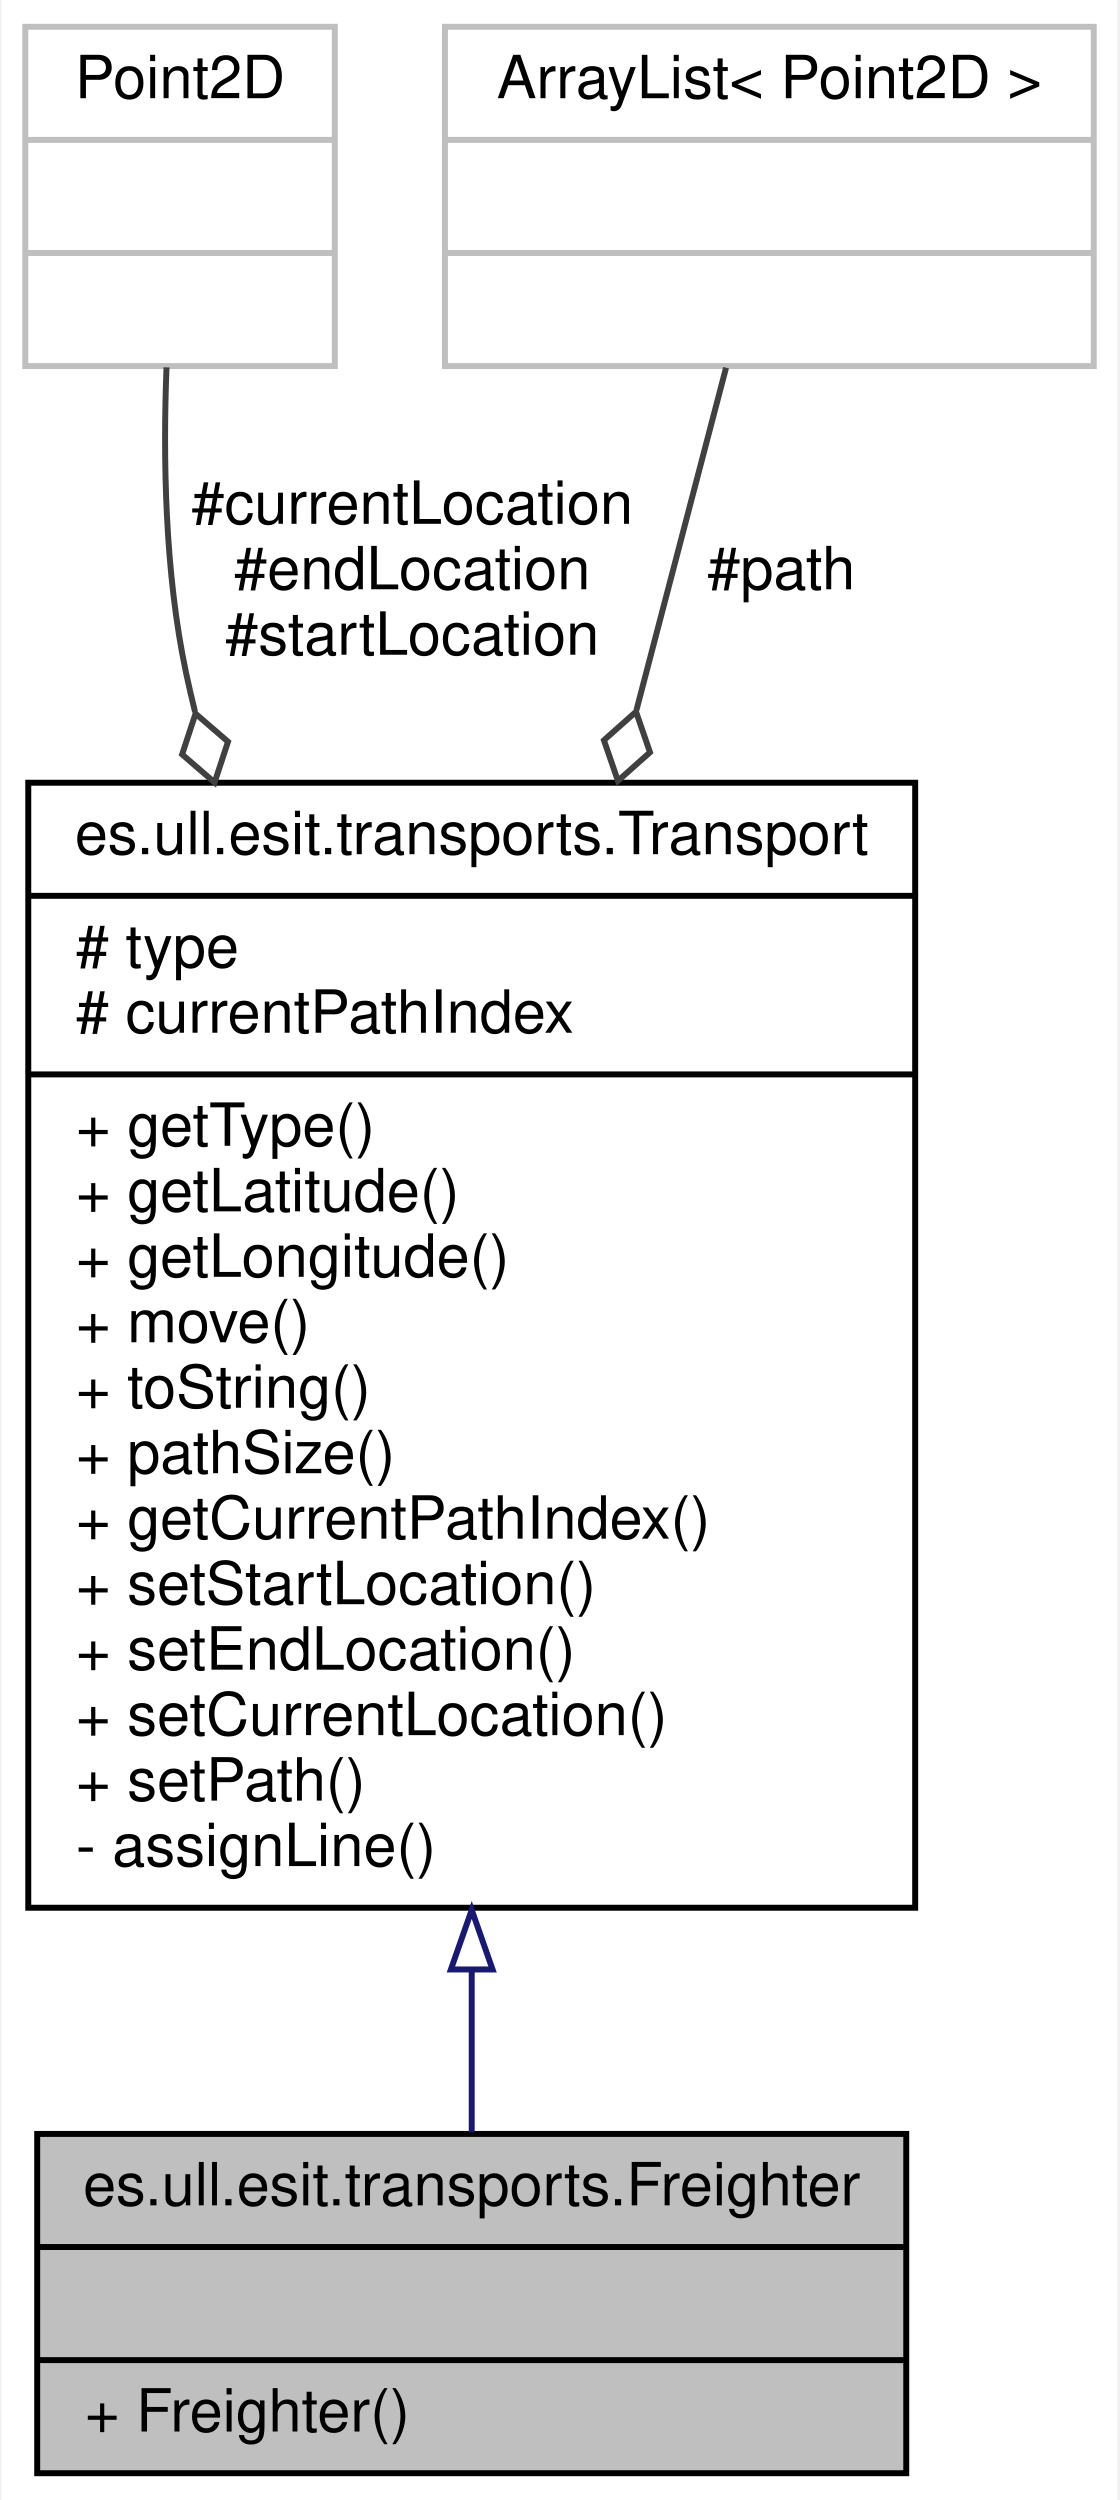
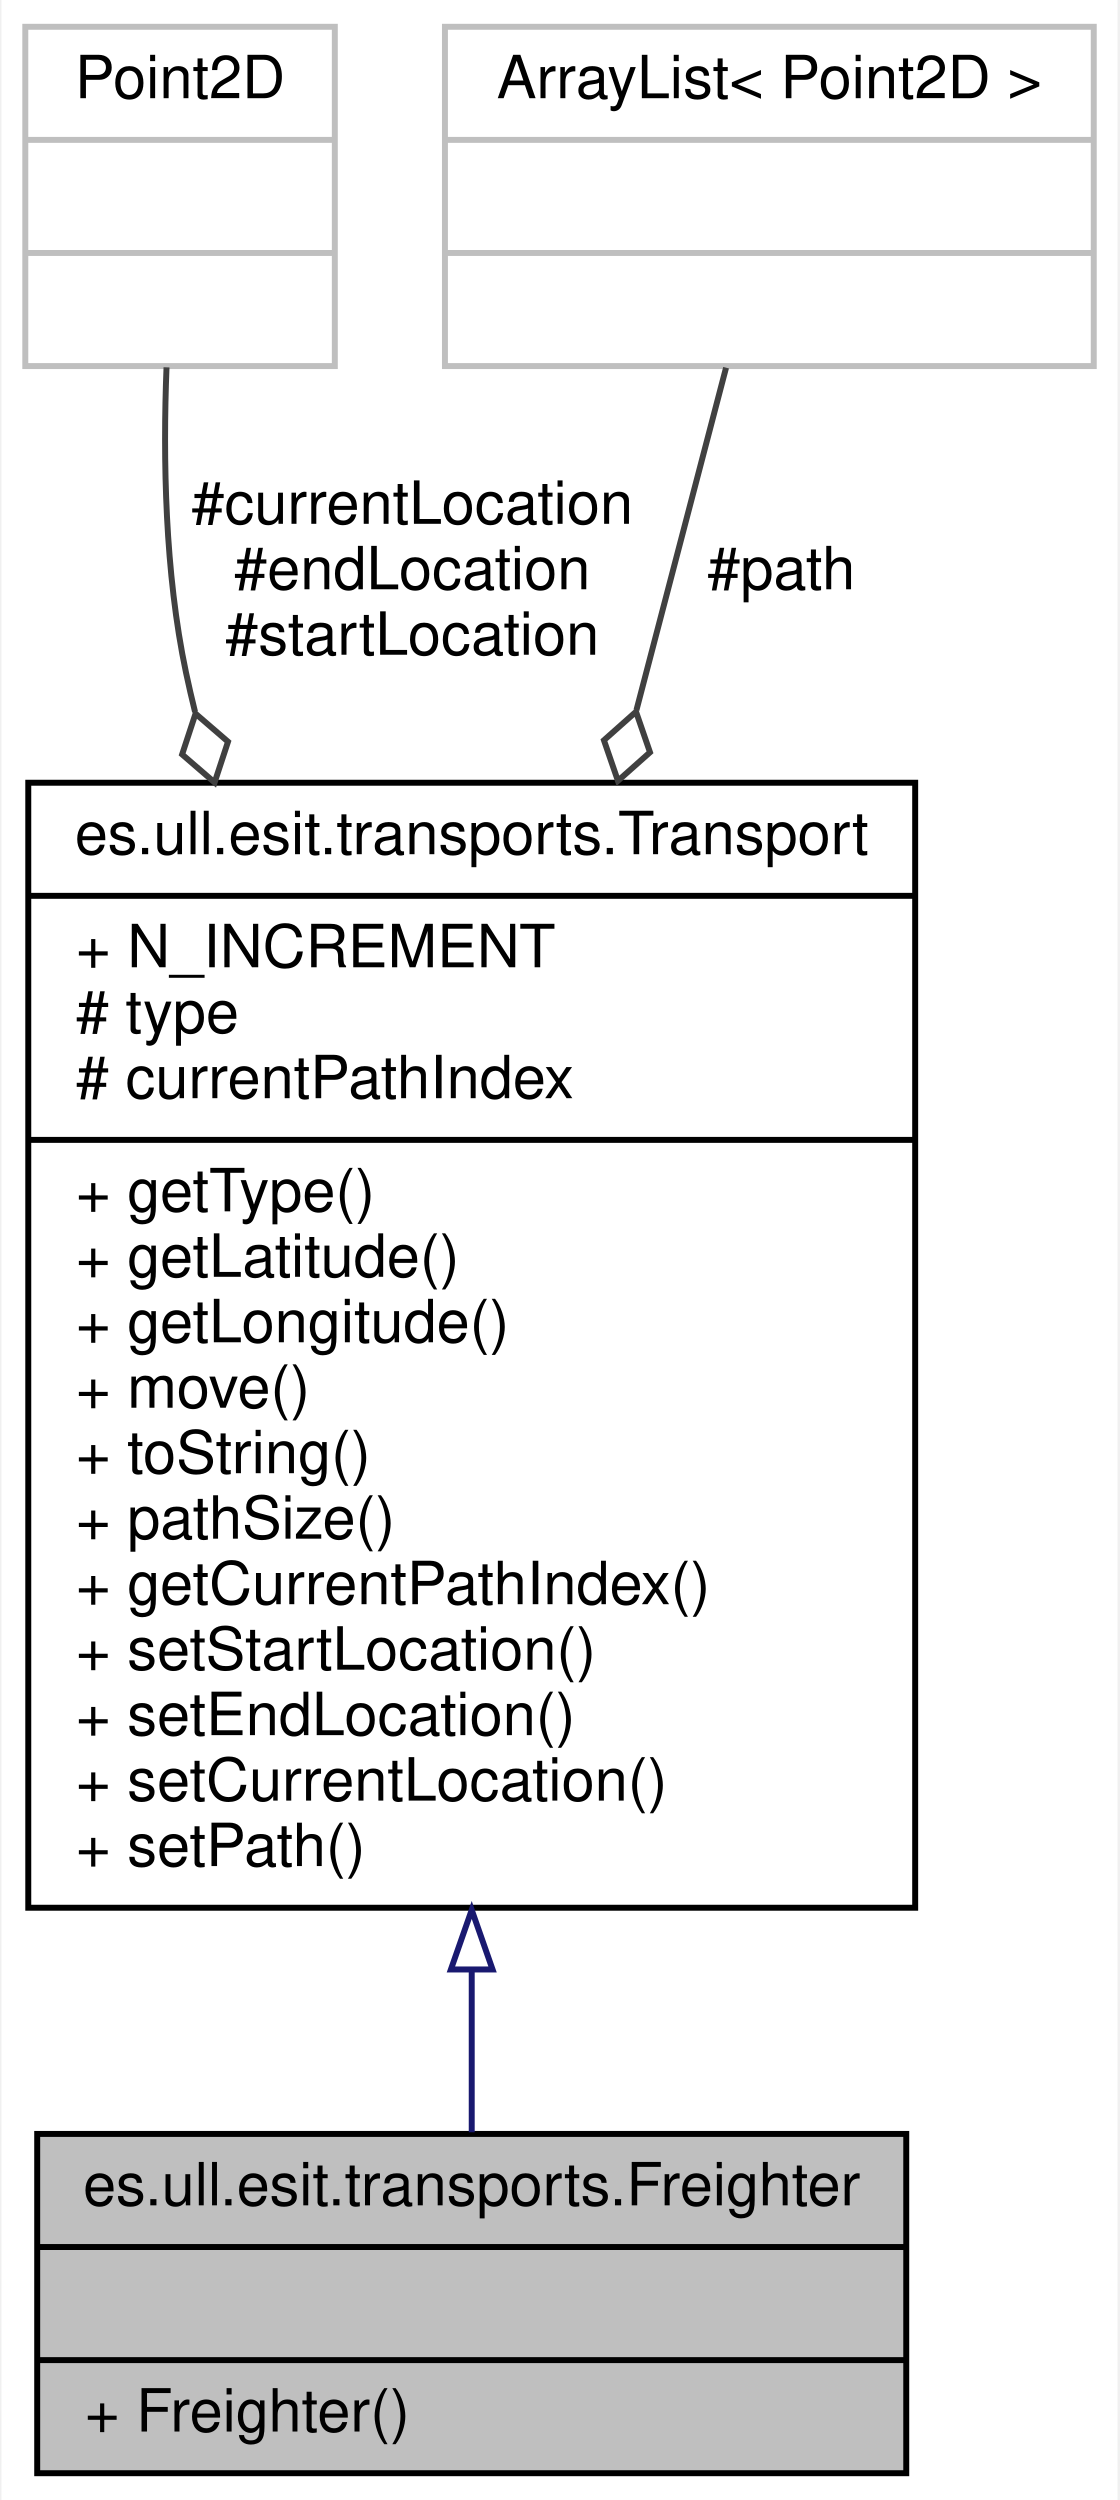
<svg xmlns="http://www.w3.org/2000/svg" xmlns:xlink="http://www.w3.org/1999/xlink" width="188pt" height="420pt" viewBox="0.00 0.00 187.50 420.00">
  <g id="graph0" class="graph" transform="scale(1 1) rotate(0) translate(4 416)">
    <polygon fill="white" stroke="none" points="-4,4 -4,-416 183.5,-416 183.5,4 -4,4" />
    <g id="node1" class="node">
      <polygon fill="#bfbfbf" stroke="black" points="2,-0.5 2,-57.5 148,-57.5 148,-0.5 2,-0.5" />
      <text text-anchor="middle" x="75" y="-45.5" font-family="Helvetica,sans-Serif" font-size="10.00">es.ull.esit.transports.Freighter</text>
      <polyline fill="none" stroke="black" points="2,-38.5 148,-38.5 " />
      <text text-anchor="middle" x="75" y="-26.5" font-family="Helvetica,sans-Serif" font-size="10.00"> </text>
      <polyline fill="none" stroke="black" points="2,-19.5 148,-19.5 " />
      <text text-anchor="start" x="10" y="-7.5" font-family="Helvetica,sans-Serif" font-size="10.00">+ Freighter()</text>
    </g>
    <g id="node2" class="node">
      <g id="a_node2">
        <a xlink:href="classes_1_1ull_1_1esit_1_1transports_1_1_transport.html" target="_top" xlink:title="Abstract class to represent a transport. ">
          <polygon fill="white" stroke="black" points="0.5,-95.5 0.5,-284.5 149.5,-284.5 149.5,-95.5 0.5,-95.5" />
          <text text-anchor="middle" x="75" y="-272.5" font-family="Helvetica,sans-Serif" font-size="10.00">es.ull.esit.transports.Transport</text>
          <polyline fill="none" stroke="black" points="0.5,-265.5 149.5,-265.5 " />
-           <text text-anchor="start" x="8.5" y="-253.5" font-family="Helvetica,sans-Serif" font-size="10.00"># type</text>
-           <text text-anchor="start" x="8.5" y="-242.5" font-family="Helvetica,sans-Serif" font-size="10.00"># currentPathIndex</text>
-           <polyline fill="none" stroke="black" points="0.5,-235.5 149.5,-235.5 " />
-           <text text-anchor="start" x="8.5" y="-223.5" font-family="Helvetica,sans-Serif" font-size="10.00">+ getType()</text>
-           <text text-anchor="start" x="8.5" y="-212.5" font-family="Helvetica,sans-Serif" font-size="10.00">+ getLatitude()</text>
-           <text text-anchor="start" x="8.5" y="-201.5" font-family="Helvetica,sans-Serif" font-size="10.00">+ getLongitude()</text>
-           <text text-anchor="start" x="8.5" y="-190.5" font-family="Helvetica,sans-Serif" font-size="10.00">+ move()</text>
-           <text text-anchor="start" x="8.5" y="-179.5" font-family="Helvetica,sans-Serif" font-size="10.00">+ toString()</text>
-           <text text-anchor="start" x="8.5" y="-168.5" font-family="Helvetica,sans-Serif" font-size="10.00">+ pathSize()</text>
-           <text text-anchor="start" x="8.5" y="-157.5" font-family="Helvetica,sans-Serif" font-size="10.00">+ getCurrentPathIndex()</text>
-           <text text-anchor="start" x="8.5" y="-146.5" font-family="Helvetica,sans-Serif" font-size="10.00">+ setStartLocation()</text>
-           <text text-anchor="start" x="8.5" y="-135.5" font-family="Helvetica,sans-Serif" font-size="10.00">+ setEndLocation()</text>
-           <text text-anchor="start" x="8.5" y="-124.5" font-family="Helvetica,sans-Serif" font-size="10.00">+ setCurrentLocation()</text>
-           <text text-anchor="start" x="8.5" y="-113.5" font-family="Helvetica,sans-Serif" font-size="10.00">+ setPath()</text>
-           <text text-anchor="start" x="8.5" y="-102.5" font-family="Helvetica,sans-Serif" font-size="10.00">- assignLine()</text>
+           <text text-anchor="start" x="8.5" y="-253.5" font-family="Helvetica,sans-Serif" font-size="10.00">+ N_INCREMENT</text>
+           <text text-anchor="start" x="8.5" y="-242.5" font-family="Helvetica,sans-Serif" font-size="10.00"># type</text>
+           <text text-anchor="start" x="8.5" y="-231.5" font-family="Helvetica,sans-Serif" font-size="10.00"># currentPathIndex</text>
+           <polyline fill="none" stroke="black" points="0.5,-224.5 149.5,-224.5 " />
+           <text text-anchor="start" x="8.5" y="-212.5" font-family="Helvetica,sans-Serif" font-size="10.00">+ getType()</text>
+           <text text-anchor="start" x="8.5" y="-201.5" font-family="Helvetica,sans-Serif" font-size="10.00">+ getLatitude()</text>
+           <text text-anchor="start" x="8.5" y="-190.5" font-family="Helvetica,sans-Serif" font-size="10.00">+ getLongitude()</text>
+           <text text-anchor="start" x="8.5" y="-179.5" font-family="Helvetica,sans-Serif" font-size="10.00">+ move()</text>
+           <text text-anchor="start" x="8.5" y="-168.5" font-family="Helvetica,sans-Serif" font-size="10.00">+ toString()</text>
+           <text text-anchor="start" x="8.5" y="-157.5" font-family="Helvetica,sans-Serif" font-size="10.00">+ pathSize()</text>
+           <text text-anchor="start" x="8.5" y="-146.5" font-family="Helvetica,sans-Serif" font-size="10.00">+ getCurrentPathIndex()</text>
+           <text text-anchor="start" x="8.5" y="-135.5" font-family="Helvetica,sans-Serif" font-size="10.00">+ setStartLocation()</text>
+           <text text-anchor="start" x="8.5" y="-124.5" font-family="Helvetica,sans-Serif" font-size="10.00">+ setEndLocation()</text>
+           <text text-anchor="start" x="8.5" y="-113.5" font-family="Helvetica,sans-Serif" font-size="10.00">+ setCurrentLocation()</text>
+           <text text-anchor="start" x="8.5" y="-102.5" font-family="Helvetica,sans-Serif" font-size="10.00">+ setPath()</text>
        </a>
      </g>
    </g>
    <g id="edge1" class="edge">
      <path fill="none" stroke="midnightblue" d="M75,-85.079C75,-75.187 75,-65.854 75,-57.779" />
      <polygon fill="none" stroke="midnightblue" points="71.5,-85.13 75,-95.13 78.5,-85.13 71.5,-85.13" />
    </g>
    <g id="node3" class="node">
      <polygon fill="white" stroke="#bfbfbf" points="0,-354.5 0,-411.5 52,-411.5 52,-354.5 0,-354.5" />
      <text text-anchor="middle" x="26" y="-399.5" font-family="Helvetica,sans-Serif" font-size="10.00">Point2D</text>
      <polyline fill="none" stroke="#bfbfbf" points="0,-392.5 52,-392.5 " />
      <text text-anchor="middle" x="26" y="-380.5" font-family="Helvetica,sans-Serif" font-size="10.00"> </text>
      <polyline fill="none" stroke="#bfbfbf" points="0,-373.5 52,-373.5 " />
      <text text-anchor="middle" x="26" y="-361.5" font-family="Helvetica,sans-Serif" font-size="10.00"> </text>
    </g>
    <g id="edge2" class="edge">
      <path fill="none" stroke="#404040" d="M23.726,-354.288C23.125,-339.001 23.446,-319.773 27,-303 27.465,-300.806 27.974,-298.602 28.521,-296.391" />
      <polygon fill="none" stroke="#404040" points="28.6,-296.108 26.346,-289.258 31.803,-284.543 34.056,-291.393 28.6,-296.108" />
      <text text-anchor="middle" x="65" y="-328" font-family="Helvetica,sans-Serif" font-size="10.00"> #currentLocation</text>
      <text text-anchor="middle" x="65" y="-317" font-family="Helvetica,sans-Serif" font-size="10.00">#endLocation</text>
      <text text-anchor="middle" x="65" y="-306" font-family="Helvetica,sans-Serif" font-size="10.00">#startLocation</text>
    </g>
    <g id="node4" class="node">
      <polygon fill="white" stroke="#bfbfbf" points="70.5,-354.5 70.5,-411.5 179.5,-411.5 179.5,-354.5 70.5,-354.5" />
      <text text-anchor="middle" x="125" y="-399.5" font-family="Helvetica,sans-Serif" font-size="10.00">ArrayList&lt; Point2D &gt;</text>
      <polyline fill="none" stroke="#bfbfbf" points="70.5,-392.5 179.5,-392.5 " />
      <text text-anchor="middle" x="125" y="-380.5" font-family="Helvetica,sans-Serif" font-size="10.00"> </text>
      <polyline fill="none" stroke="#bfbfbf" points="70.5,-373.5 179.5,-373.5 " />
      <text text-anchor="middle" x="125" y="-361.5" font-family="Helvetica,sans-Serif" font-size="10.00"> </text>
    </g>
    <g id="edge3" class="edge">
      <path fill="none" stroke="#404040" d="M117.73,-354.227C113.639,-338.601 108.244,-317.99 102.669,-296.696" />
      <polygon fill="none" stroke="#404040" points="102.6,-296.431 97.211,-291.64 99.561,-284.822 104.95,-289.614 102.6,-296.431" />
      <text text-anchor="middle" x="127" y="-317" font-family="Helvetica,sans-Serif" font-size="10.00"> #path</text>
    </g>
  </g>
</svg>
